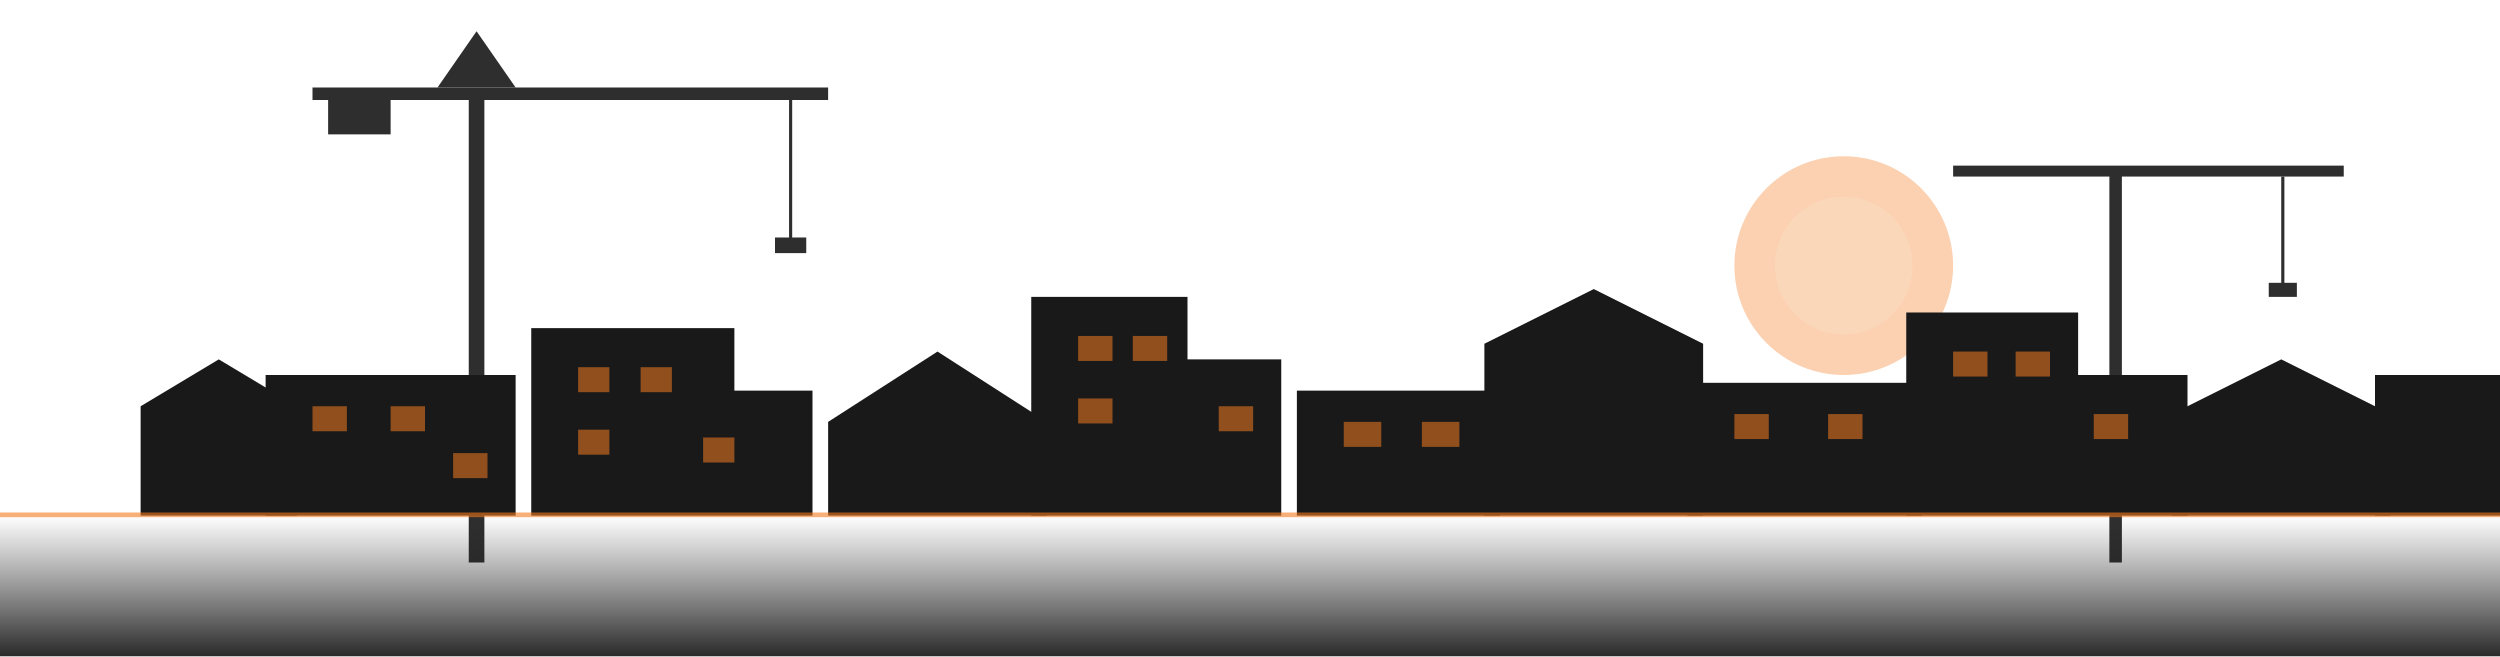
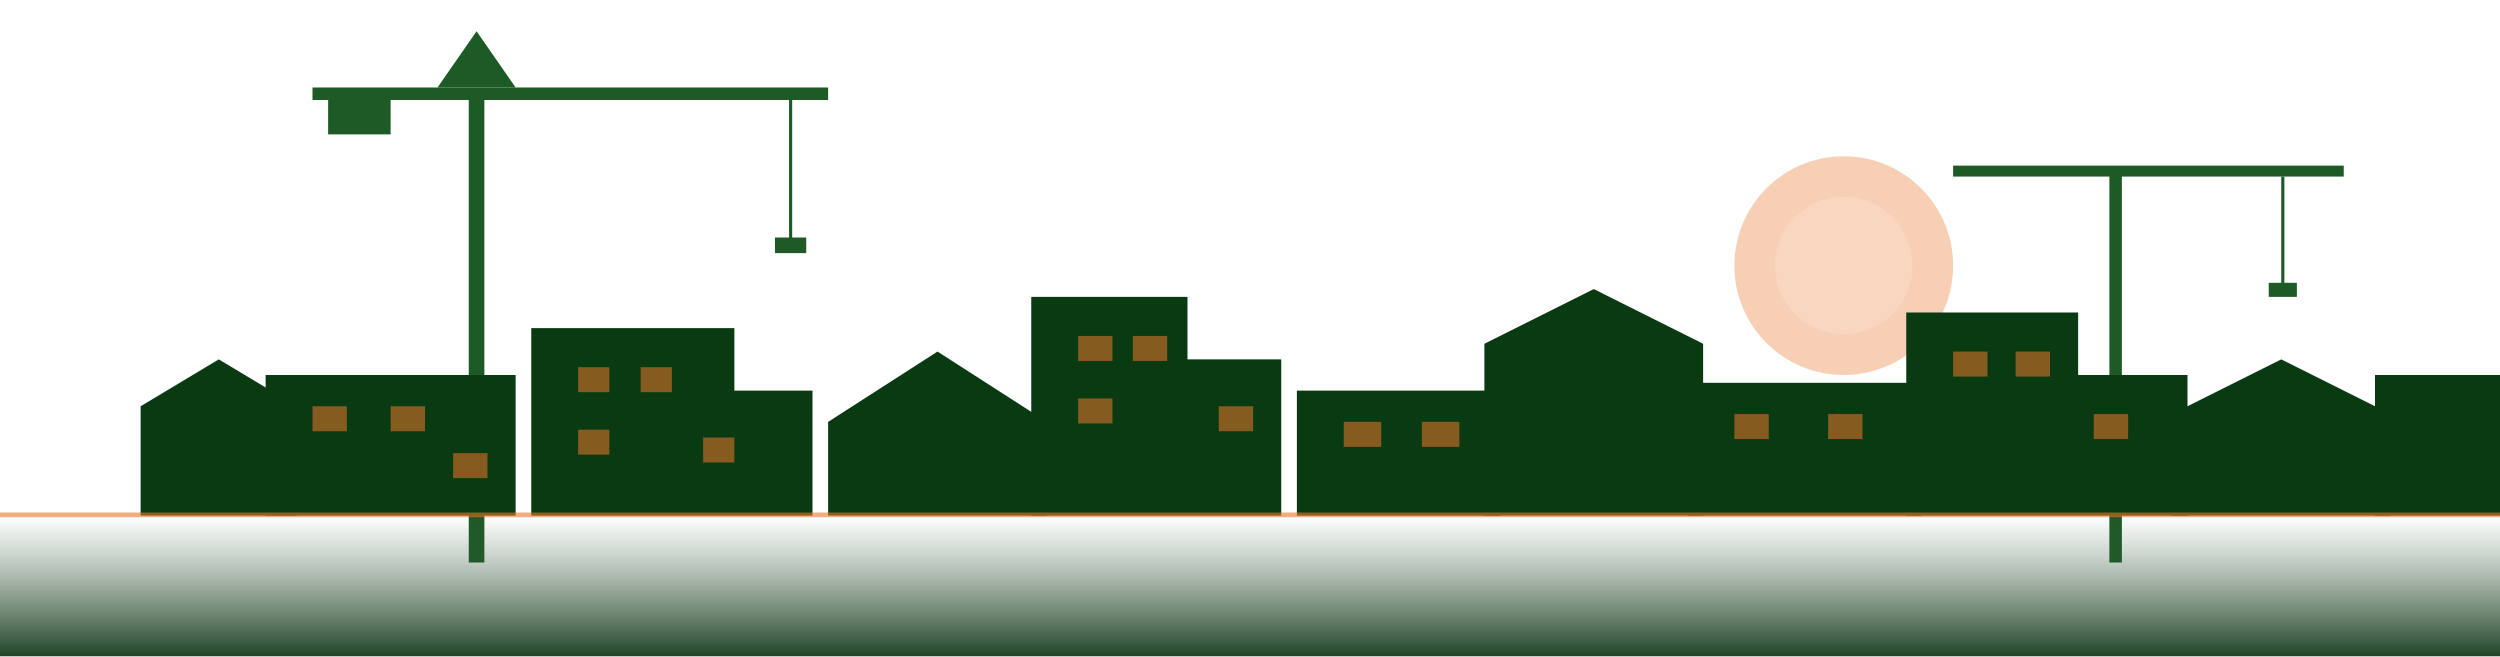
<svg xmlns="http://www.w3.org/2000/svg" viewBox="0 0 1600 420" preserveAspectRatio="xMidYMax slice">
  <defs>
    <linearGradient id="sea" x1="0" y1="0" x2="0" y2="1">
-       <stop offset="0" stop-color="#262626" stop-opacity="0" />
-       <stop offset="1" stop-color="#121212" stop-opacity=".9" />
+       <stop offset="0" stop-color="#41644a" stop-opacity="0" />
+       <stop offset="1" stop-color="#082e0e" stop-opacity=".9" />
    </linearGradient>
  </defs>
-   <circle cx="1180" cy="170" r="70" fill="#f47c20" opacity=".35" />
-   <circle cx="1180" cy="170" r="44" fill="#fde3cc" opacity=".35" />
-   <g fill="#2e2e2e">
+   <circle cx="1180" cy="170" r="70" fill="#e9762b" opacity=".35" />
+   <circle cx="1180" cy="170" r="44" fill="#fbe3d2" opacity=".35" />
+   <g fill="#1d5a26">
    <rect x="300" y="60" width="10" height="300" />
    <rect x="200" y="56" width="330" height="8" />
    <rect x="505" y="64" width="2" height="90" />
    <rect x="496" y="152" width="20" height="10" />
    <rect x="210" y="64" width="40" height="22" />
    <path d="M305 20 L330 56 L280 56 Z" />
    <rect x="1350" y="110" width="8" height="250" />
    <rect x="1250" y="106" width="250" height="7" />
    <rect x="1460" y="113" width="2" height="70" />
    <rect x="1452" y="181" width="18" height="9" />
  </g>
-   <g fill="#191919">
+   <g fill="#0a3a11">
    <path d="M0 330 H90 V260 L140 230 L190 260 V330 Z" />
    <path d="M170 330 V240 H330 V330 Z" />
    <path d="M340 330 V210 H470 V250 H520 V330 Z" />
    <path d="M530 330 V270 L600 225 L670 270 V330 Z" />
    <path d="M660 330 V190 H760 V230 H820 V330 Z" />
    <path d="M830 330 V250 H960 V330 Z" />
    <path d="M950 330 V220 L1020 185 L1090 220 V330 Z" />
    <path d="M1080 330 V245 H1230 V330 Z" />
    <path d="M1220 330 V200 H1330 V240 H1400 V330 Z" />
    <path d="M1390 330 V265 L1460 230 L1530 265 V330 Z" />
    <path d="M1520 330 V240 H1600 V330 Z" />
  </g>
-   <g fill="#f47c20" opacity=".55">
+   <g fill="#e9762b" opacity=".55">
    <rect x="200" y="260" width="22" height="16" />
    <rect x="250" y="260" width="22" height="16" />
    <rect x="290" y="290" width="22" height="16" />
    <rect x="370" y="235" width="20" height="16" />
    <rect x="410" y="235" width="20" height="16" />
    <rect x="370" y="275" width="20" height="16" />
    <rect x="450" y="280" width="20" height="16" />
    <rect x="690" y="215" width="22" height="16" />
    <rect x="725" y="215" width="22" height="16" />
    <rect x="690" y="255" width="22" height="16" />
    <rect x="780" y="260" width="22" height="16" />
    <rect x="860" y="270" width="24" height="16" />
    <rect x="910" y="270" width="24" height="16" />
    <rect x="1110" y="265" width="22" height="16" />
    <rect x="1170" y="265" width="22" height="16" />
    <rect x="1250" y="225" width="22" height="16" />
    <rect x="1290" y="225" width="22" height="16" />
    <rect x="1340" y="265" width="22" height="16" />
  </g>
  <rect x="0" y="330" width="1600" height="90" fill="url(#sea)" />
-   <rect x="0" y="328" width="1600" height="3" fill="#f47c20" opacity=".6" />
+   <rect x="0" y="328" width="1600" height="3" fill="#e9762b" opacity=".6" />
</svg>
